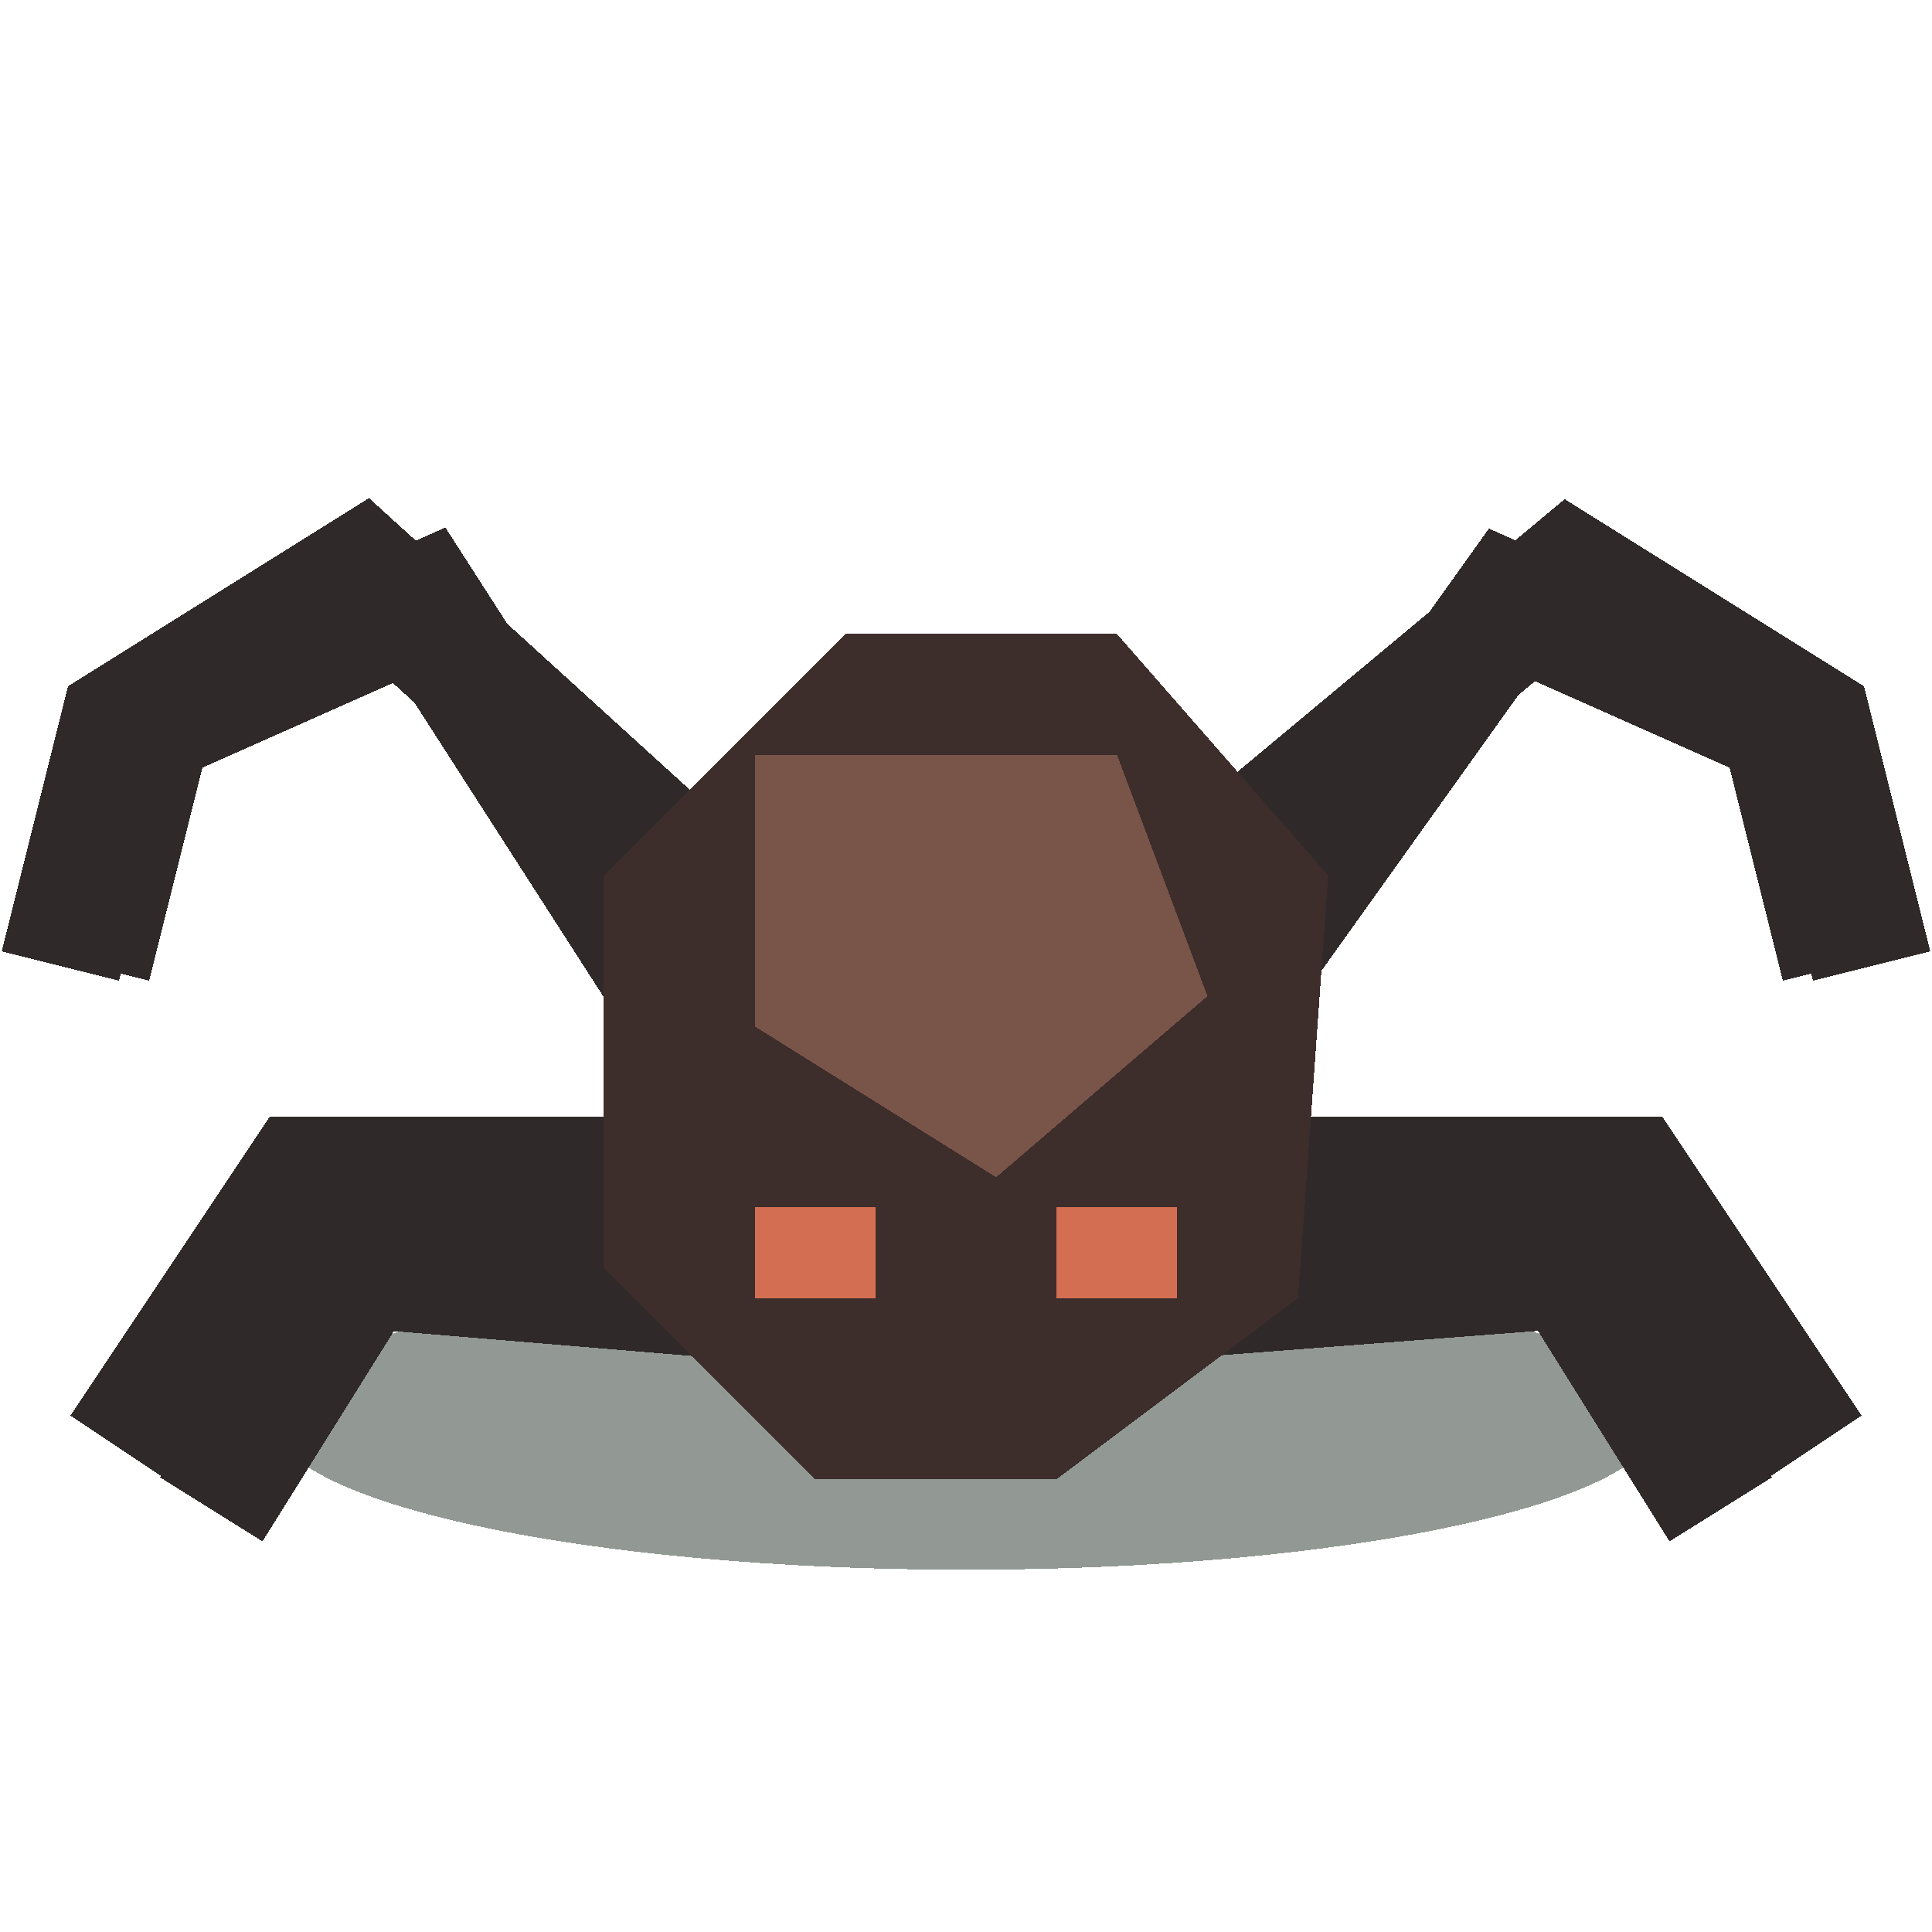
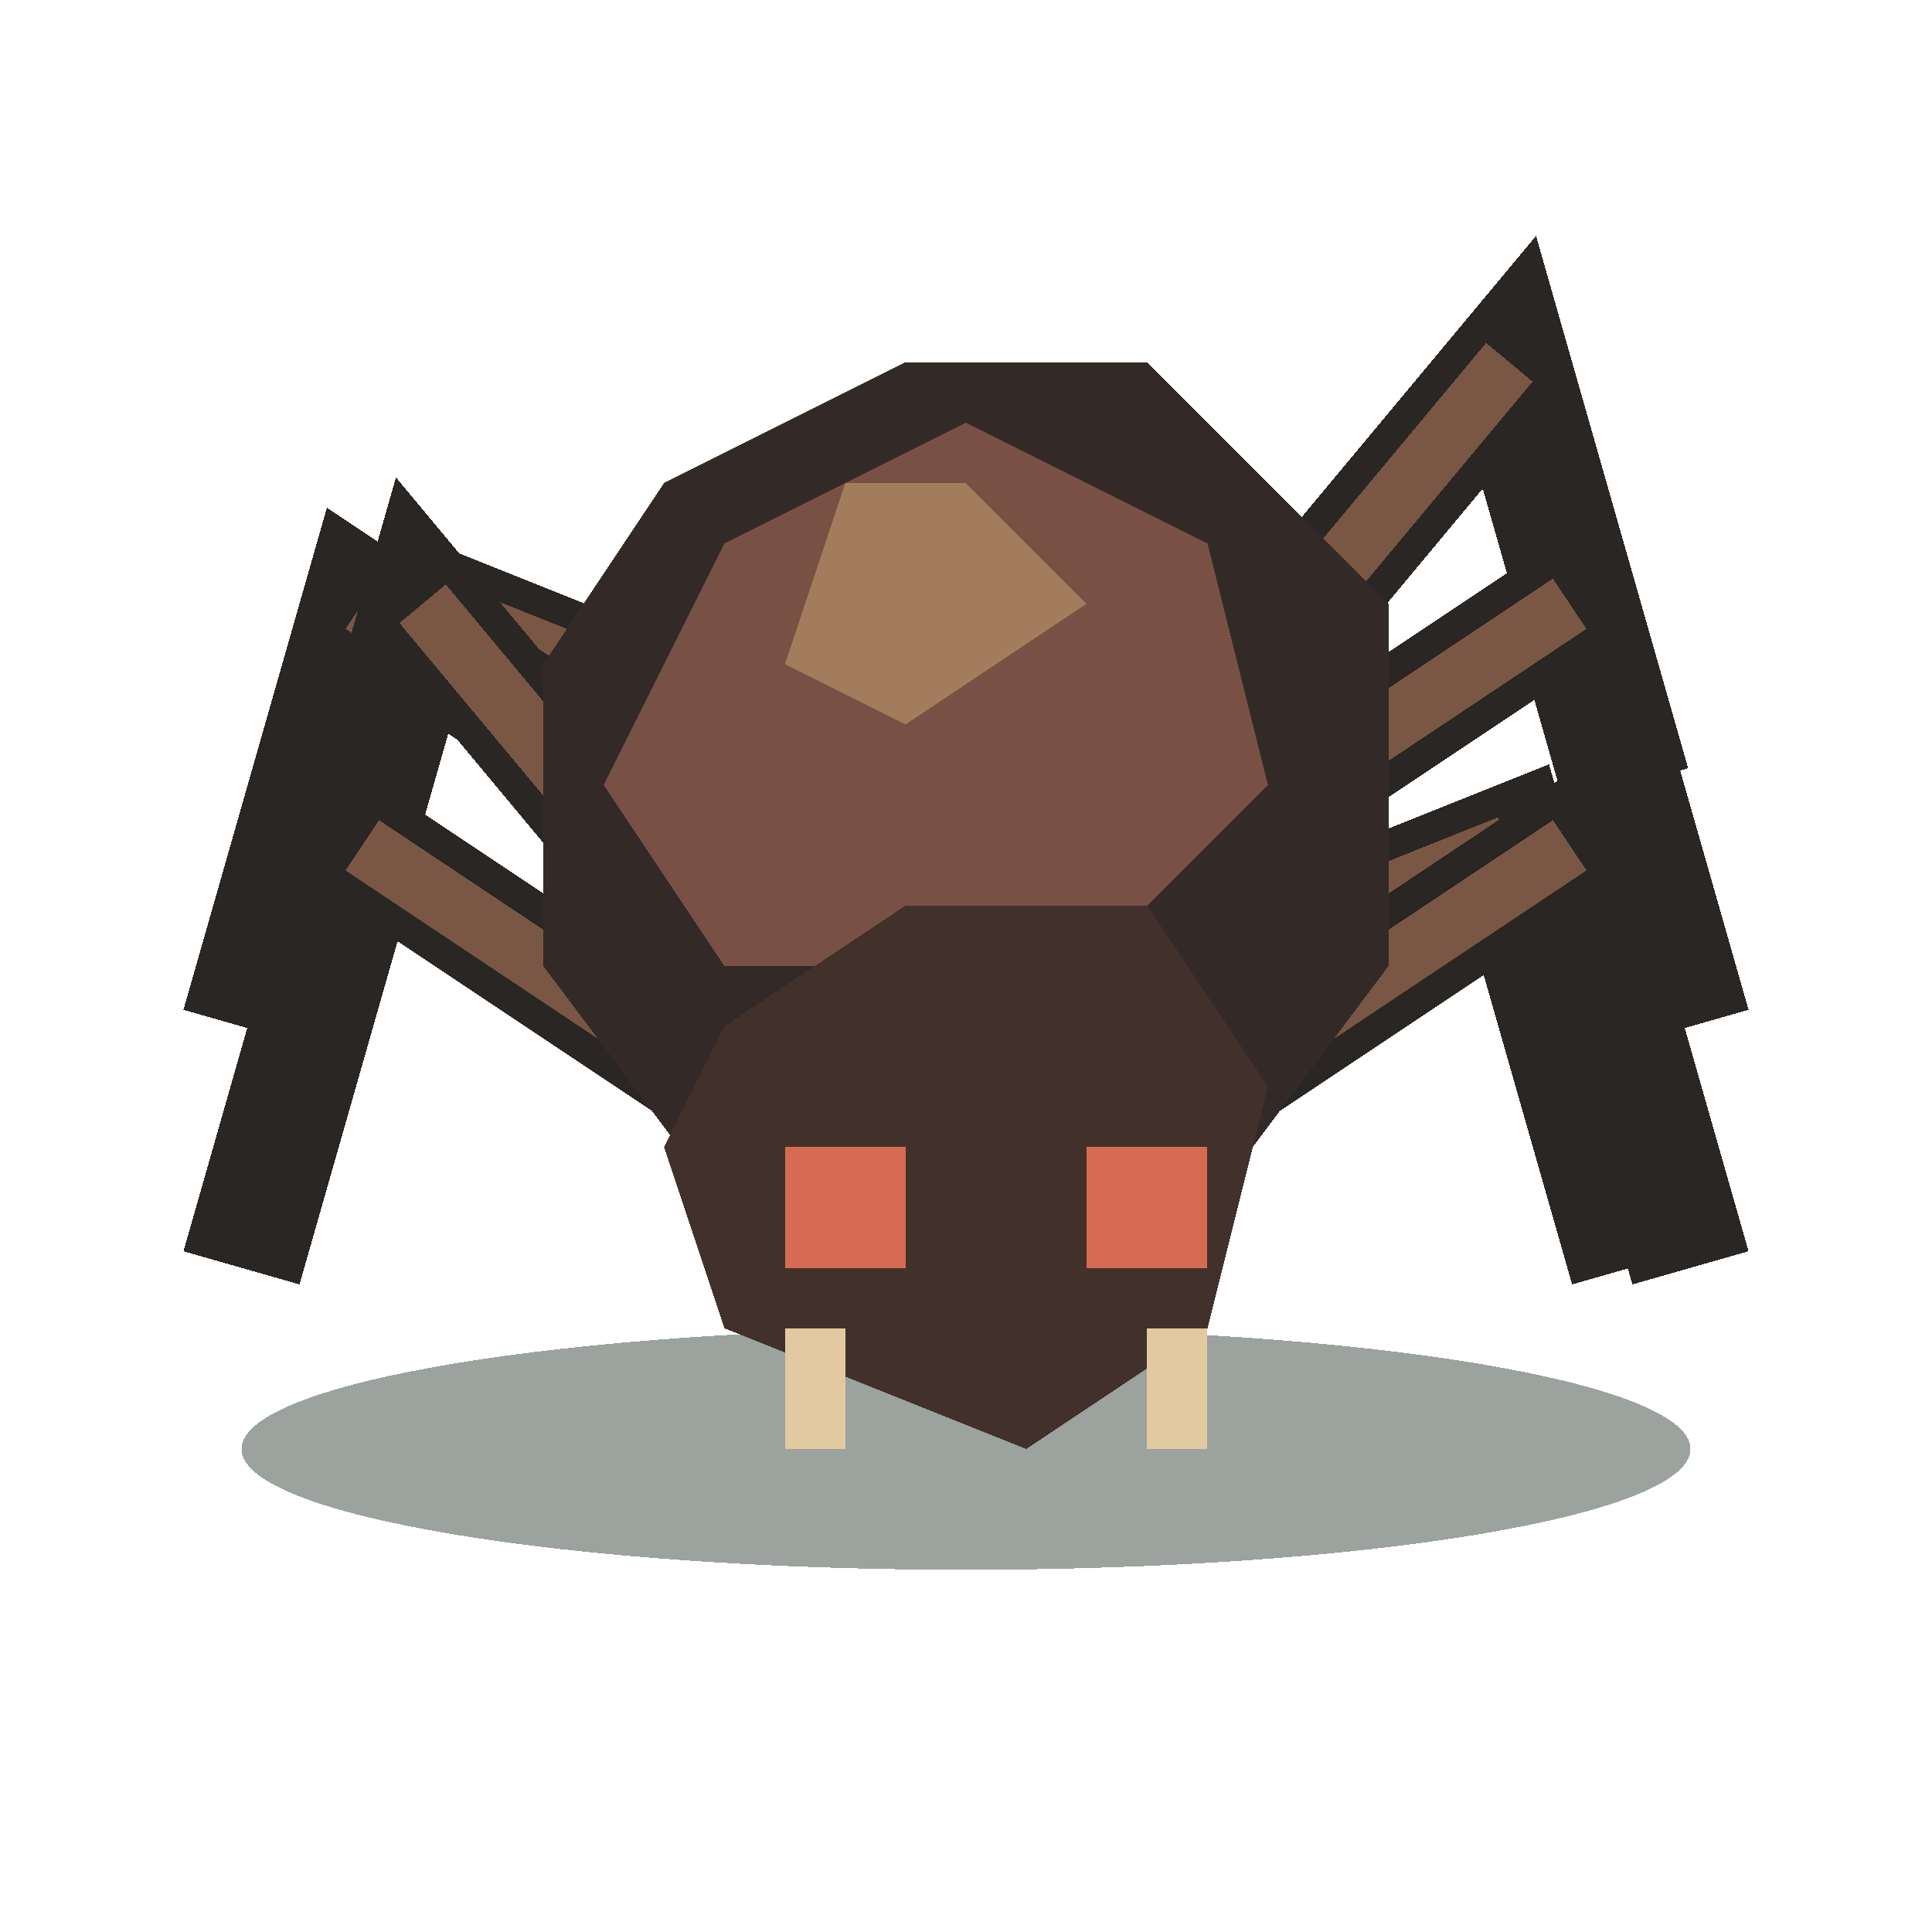
- <svg xmlns="http://www.w3.org/2000/svg" width="64" height="64" viewBox="0 0 64 64" shape-rendering="crispEdges">
-   <ellipse cx="32" cy="47" rx="23" ry="5" fill="#26332a" opacity=".5" />
-   <path d="M23 29L12 19 4 24 2 32M23 34L14 20 5 24 3 32M23 39L10 39 4 48M24 43L12 42 7 50M40 29L52 19 60 24 62 32M40 34L50 20 59 24 61 32M40 39L54 39 60 48M39 43L52 42 57 50" stroke="#302929" stroke-width="4" fill="none" />
-   <path d="M20 29L28 21H37L44 29 43 43 35 49H27L20 42Z" fill="#3d2d2b" />
-   <path d="M25 25H37L40 33 33 39 25 34Z" fill="#785449" />
-   <rect x="25" y="40" width="4" height="3" fill="#d46e53" />
-   <rect x="35" y="40" width="4" height="3" fill="#d46e53" />
+ <svg xmlns="http://www.w3.org/2000/svg" width="64" height="64" viewBox="0 0 32 32" shape-rendering="crispEdges">
+   <ellipse cx="16" cy="24" rx="12" ry="2" fill="#233128" opacity=".45" />
+   <path d="M12 12L7 10L5 17" stroke="#292623" stroke-width="2" fill="none" />
+   <path d="M12 12L7 10" stroke="#795744" stroke-width="1" fill="none" />
+   <path d="M12 14L6 10L4 17" stroke="#292623" stroke-width="2" fill="none" />
+   <path d="M12 14L6 10" stroke="#795744" stroke-width="1" fill="none" />
+   <path d="M12 16L7 10L5 17" stroke="#292623" stroke-width="2" fill="none" />
+   <path d="M12 16L7 10" stroke="#795744" stroke-width="1" fill="none" />
+   <path d="M12 18L6 14L4 21" stroke="#292623" stroke-width="2" fill="none" />
+   <path d="M12 18L6 14" stroke="#795744" stroke-width="1" fill="none" />
+   <path d="M20 12L25 6L27 13" stroke="#292623" stroke-width="2" fill="none" />
+   <path d="M20 12L25 6" stroke="#795744" stroke-width="1" fill="none" />
+   <path d="M20 14L26 10L28 17" stroke="#292623" stroke-width="2" fill="none" />
+   <path d="M20 14L26 10" stroke="#795744" stroke-width="1" fill="none" />
+   <path d="M20 16L25 14L27 21" stroke="#292623" stroke-width="2" fill="none" />
+   <path d="M20 16L25 14" stroke="#795744" stroke-width="1" fill="none" />
+   <path d="M20 18L26 14L28 21" stroke="#292623" stroke-width="2" fill="none" />
+   <path d="M20 18L26 14" stroke="#795744" stroke-width="1" fill="none" />
+   <path d="M11 8L15 6H19L23 10V16L20 20H12L9 16V11Z" fill="#332a28" />
+   <path d="M12 9L16 7L20 9L21 13L18 16H12L10 13Z" fill="#785044" />
+   <path d="M14 8L16 8L18 10L15 12L13 11Z" fill="#a27c5d" />
+   <path d="M12 17L15 15H19L21 18L20 22L17 24L12 22L11 19Z" fill="#42312b" />
+   <rect x="13" y="19" width="2" height="2" fill="#d76a53" />
+   <rect x="18" y="19" width="2" height="2" fill="#d76a53" />
+   <rect x="13" y="22" width="1" height="2" fill="#e3c9a0" />
+   <rect x="19" y="22" width="1" height="2" fill="#e3c9a0" />
</svg>
